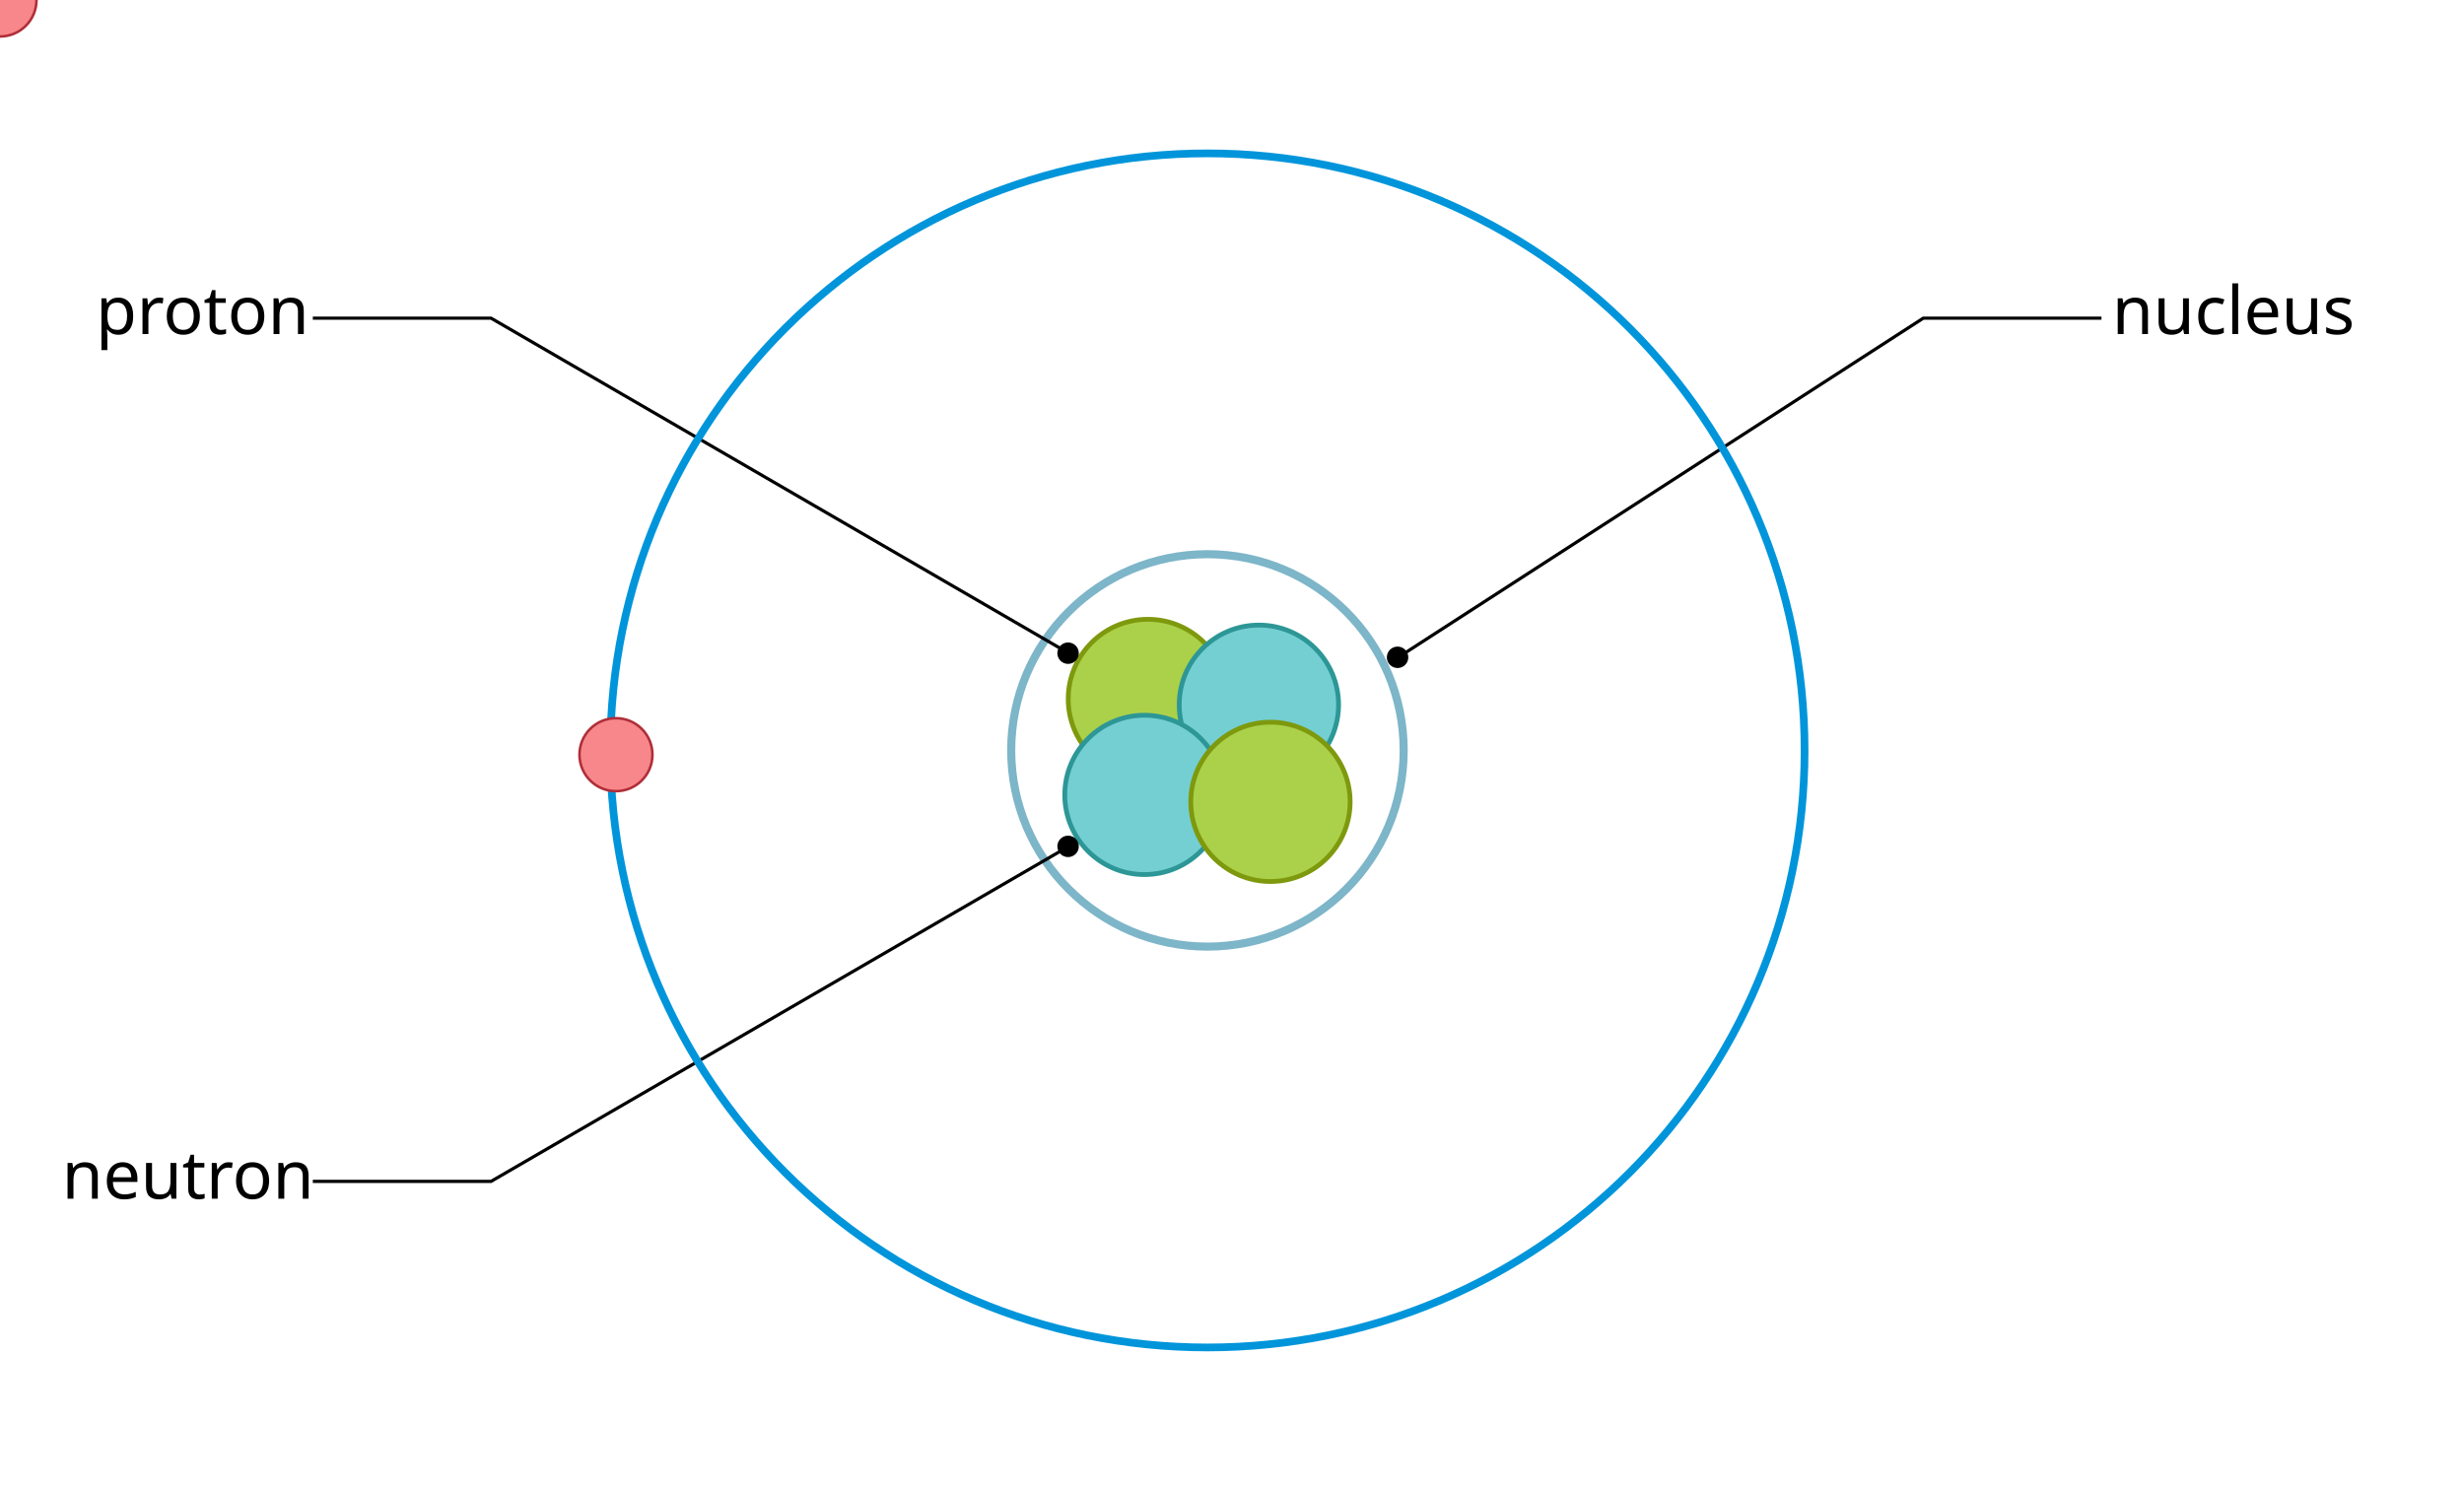
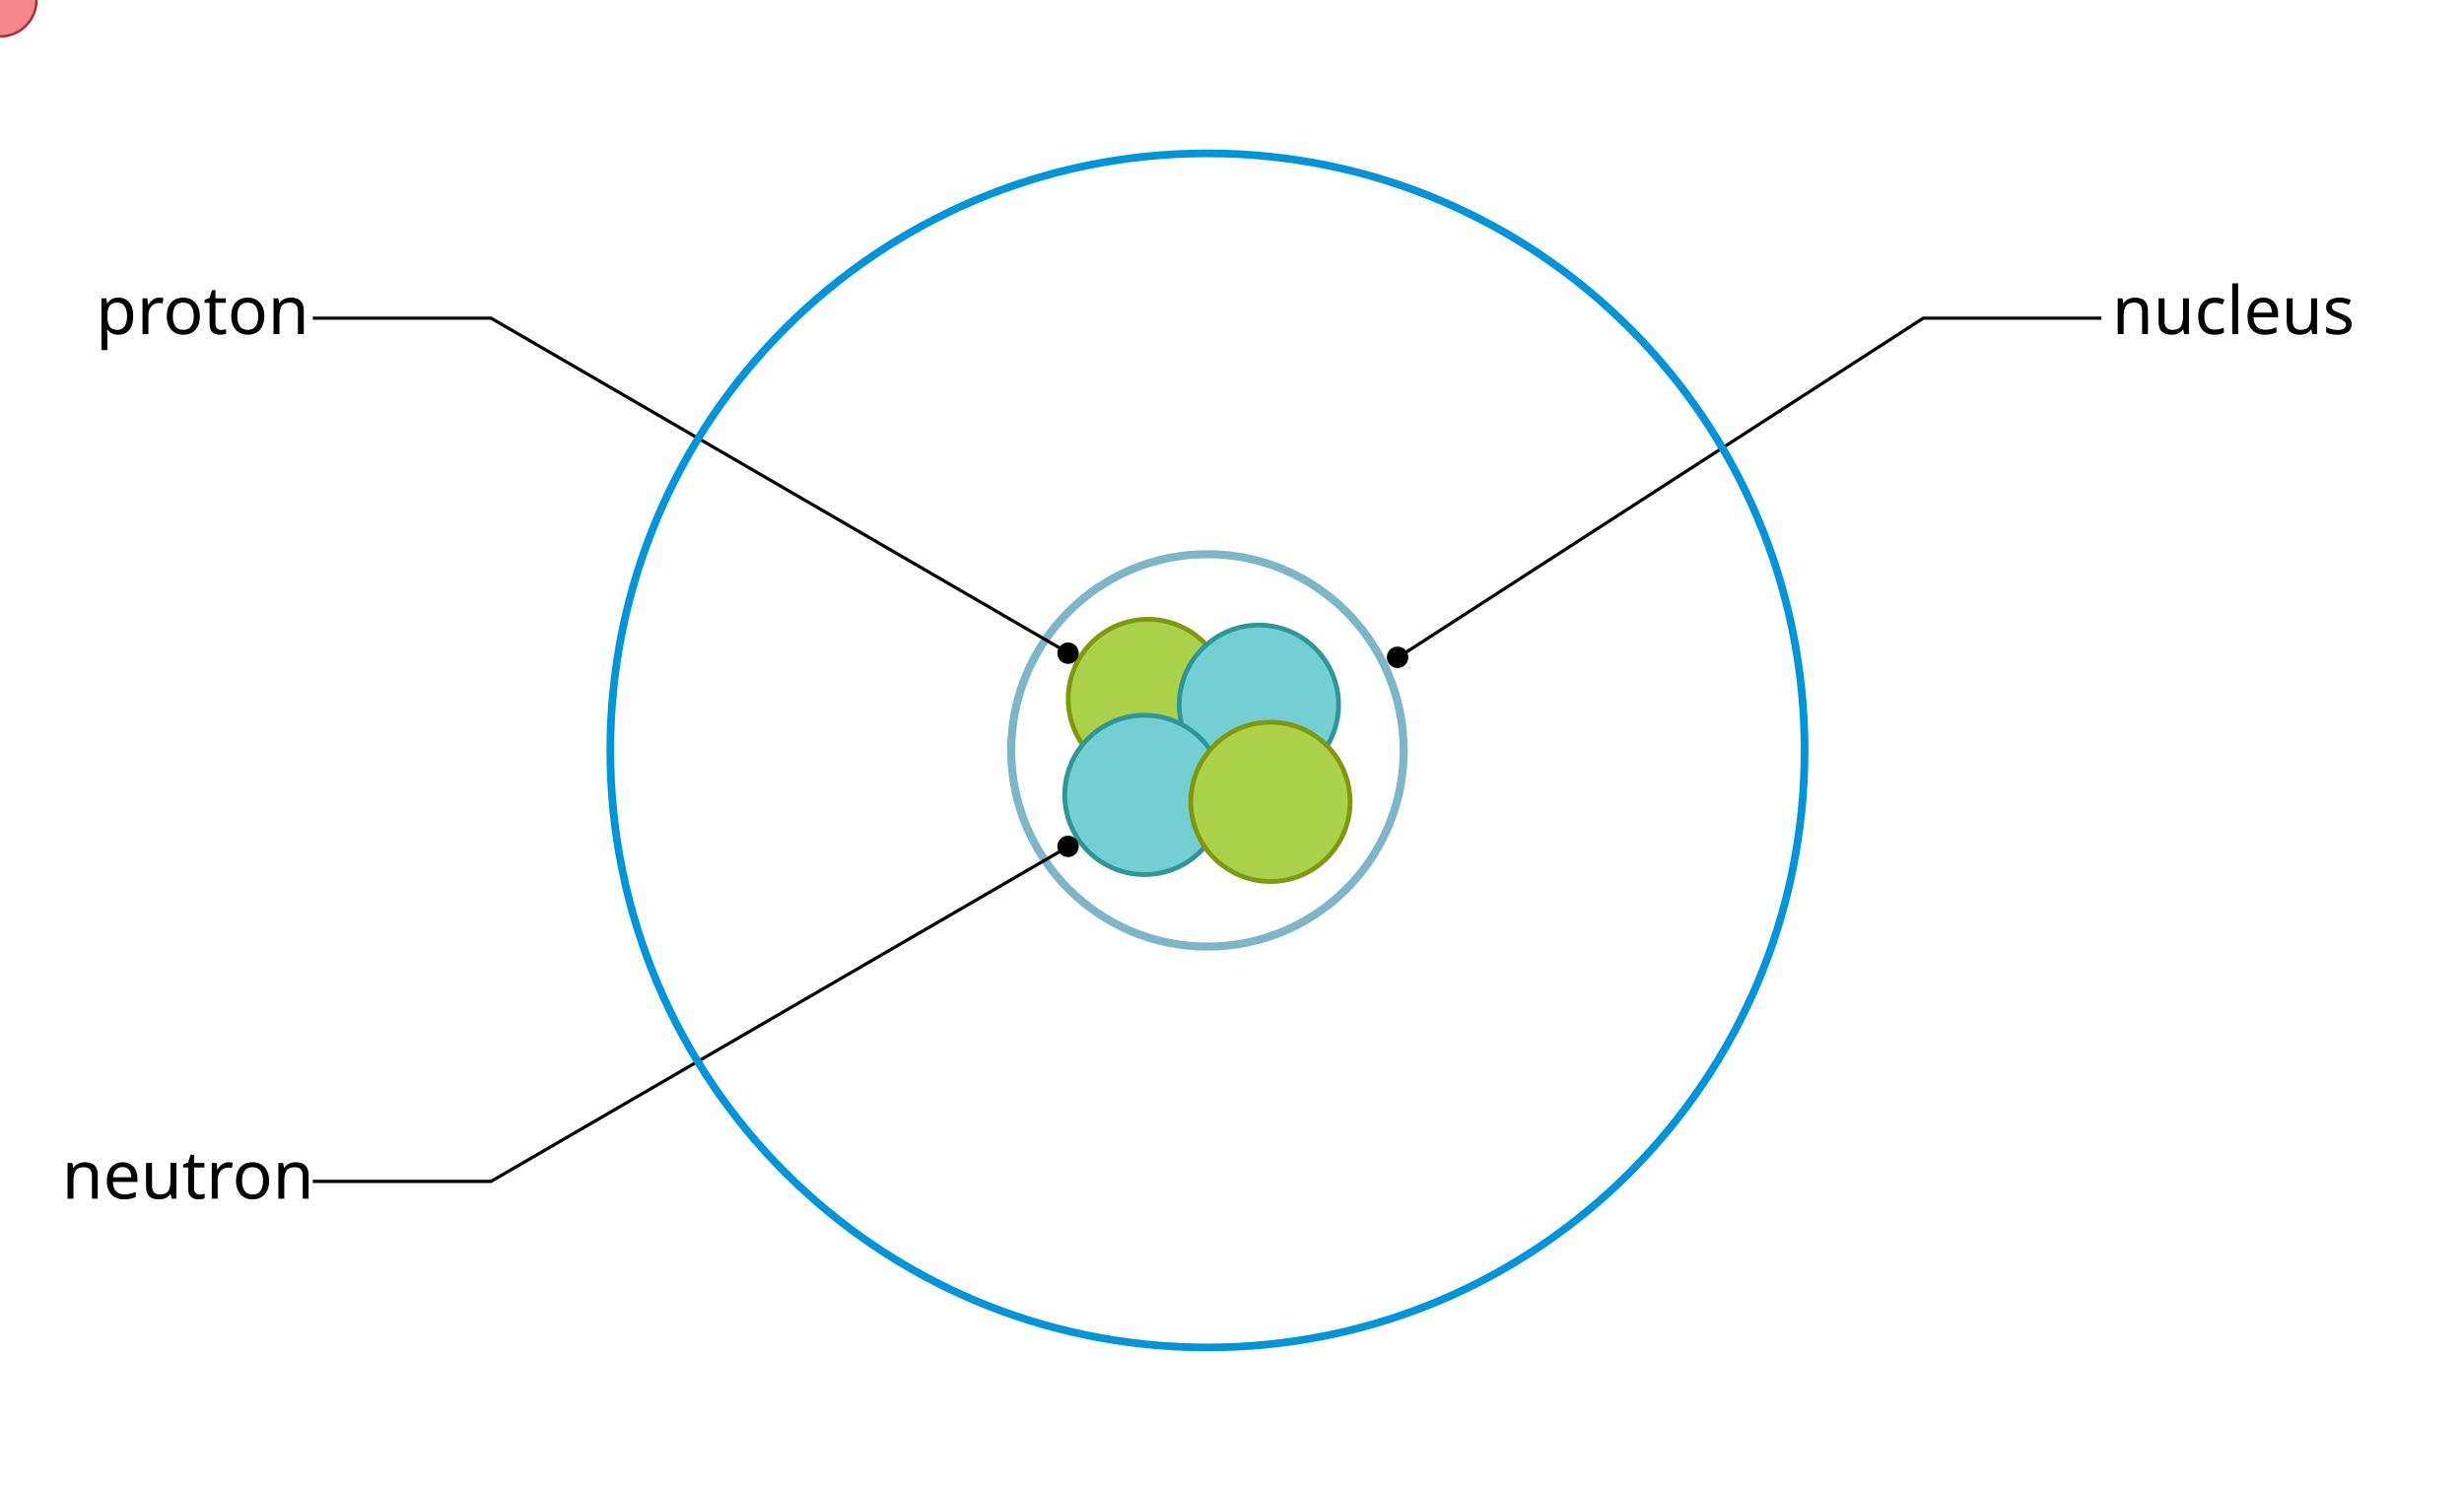
<svg xmlns="http://www.w3.org/2000/svg" xmlns:xlink="http://www.w3.org/1999/xlink" version="1.1" id="Layer_1" x="0px" y="0px" width="100%" height="100%" viewBox="0 0 960 580" xml:space="preserve">
  <g class="nucleus">
    <circle fill="none" stroke="#7DB5C9" stroke-width="3.15" stroke-miterlimit="10" cx="470.433" cy="292.412" r="76.458" />
    <g>
      <circle fill="#ABD14A" stroke="#7E990D" stroke-width="1.862" stroke-miterlimit="10" cx="447.236" cy="272.369" r="31.041" />
      <circle fill="#74CFD2" stroke="#2D9696" stroke-width="1.862" stroke-miterlimit="10" cx="490.479" cy="274.621" r="31.041" />
      <circle fill="#74CFD2" stroke="#2D9696" stroke-width="1.862" stroke-miterlimit="10" cx="445.885" cy="309.753" r="31.041" />
      <circle fill="#ABD14A" stroke="#7E990D" stroke-width="1.862" stroke-miterlimit="10" cx="494.983" cy="312.458" r="31.041" />
    </g>
    <polyline fill="none" stroke="#000000" stroke-width="1.25" stroke-miterlimit="10" points="818.754,123.979 749.333,123.979      543.36,257.055  " />
    <g>
      <polyline fill="none" stroke="#000000" stroke-width="1.25" stroke-miterlimit="10" points="121.881,123.979 191.302,123.979       418.49,255.763   " />
      <circle cx="416.134" cy="254.527" r="4.181" />
    </g>
    <g>
      <polyline fill="none" stroke="#000000" stroke-width="1.25" stroke-miterlimit="10" points="121.881,460.357 191.302,460.357       418.49,328.573   " />
      <circle cx="416.134" cy="329.809" r="4.181" />
    </g>
    <circle cx="544.508" cy="256.134" r="4.181" />
    <text transform="matrix(1 0 0 1 37.3257 130.1782)" font-family="'MyriadPro-Semibold'" font-size="26">proton</text>
    <text transform="matrix(1 0 0 1 24.1182 467.1001)" font-family="'MyriadPro-Semibold'" font-size="26">neutron</text>
    <text transform="matrix(1 0 0 1 822.8911 130.1782)" font-family="'MyriadPro-Semibold'" font-size="26">nucleus</text>
  </g>
  <path id="electronpath" fill="none" stroke="#0095DA" stroke-width="3" stroke-miterlimit="10" d="M703.084,292.412    c0,128.49-104.161,232.651-232.651,232.651S237.782,420.902,237.782,292.412S341.944,59.76,470.434,59.76    S703.084,163.921,703.084,292.412z" />
-   <circle id="electronwithoutlabel" fill="#F8878B" stroke="#AF2E38" stroke-miterlimit="10" cx="239.985" cy="294.077" r="14.219">
-     <set xlink:href="#electronwithoutlabel" attributeName="cx" to="0" begin="-3s" dur="indefinite" />
-     <set xlink:href="#electronwithoutlabel" attributeName="cy" to="0" begin="-3s" dur="indefinite" />
+   <circle id="electronwithoutlabel" fill="#F8878B" stroke="#AF2E38" stroke-miterlimit="10" cx="0" cy="294.077" r="0">
    <animateMotion dur="6s" begin="-3s" repeatCount="indefinite">
      <mpath xlink:href="#electronpath" />
    </animateMotion>
  </circle>
  <g id="electronwithlabel" transform="translate(-703.651 -294.077)">
    <circle fill="#F8878B" stroke="#AF2E38" stroke-miterlimit="10" cx="703.651" cy="294.077" r="14.219" />
    <circle cx="719.636" cy="283.73" r="4.181" />
    <polyline fill="none" stroke="#000000" stroke-width="1.25" stroke-miterlimit="10" points="818.754,253.979 749.333,253.979      720.317,283.815  " />
    <text transform="matrix(1 0 0 1 822.8911 259.3735)" font-family="'MyriadPro-Semibold'" font-size="26">electron</text>
  </g>
  <animateMotion xlink:href="#electronwithlabel" dur="6s" repeatCount="indefinite">
    <mpath xlink:href="#electronpath" />
  </animateMotion>
</svg>
